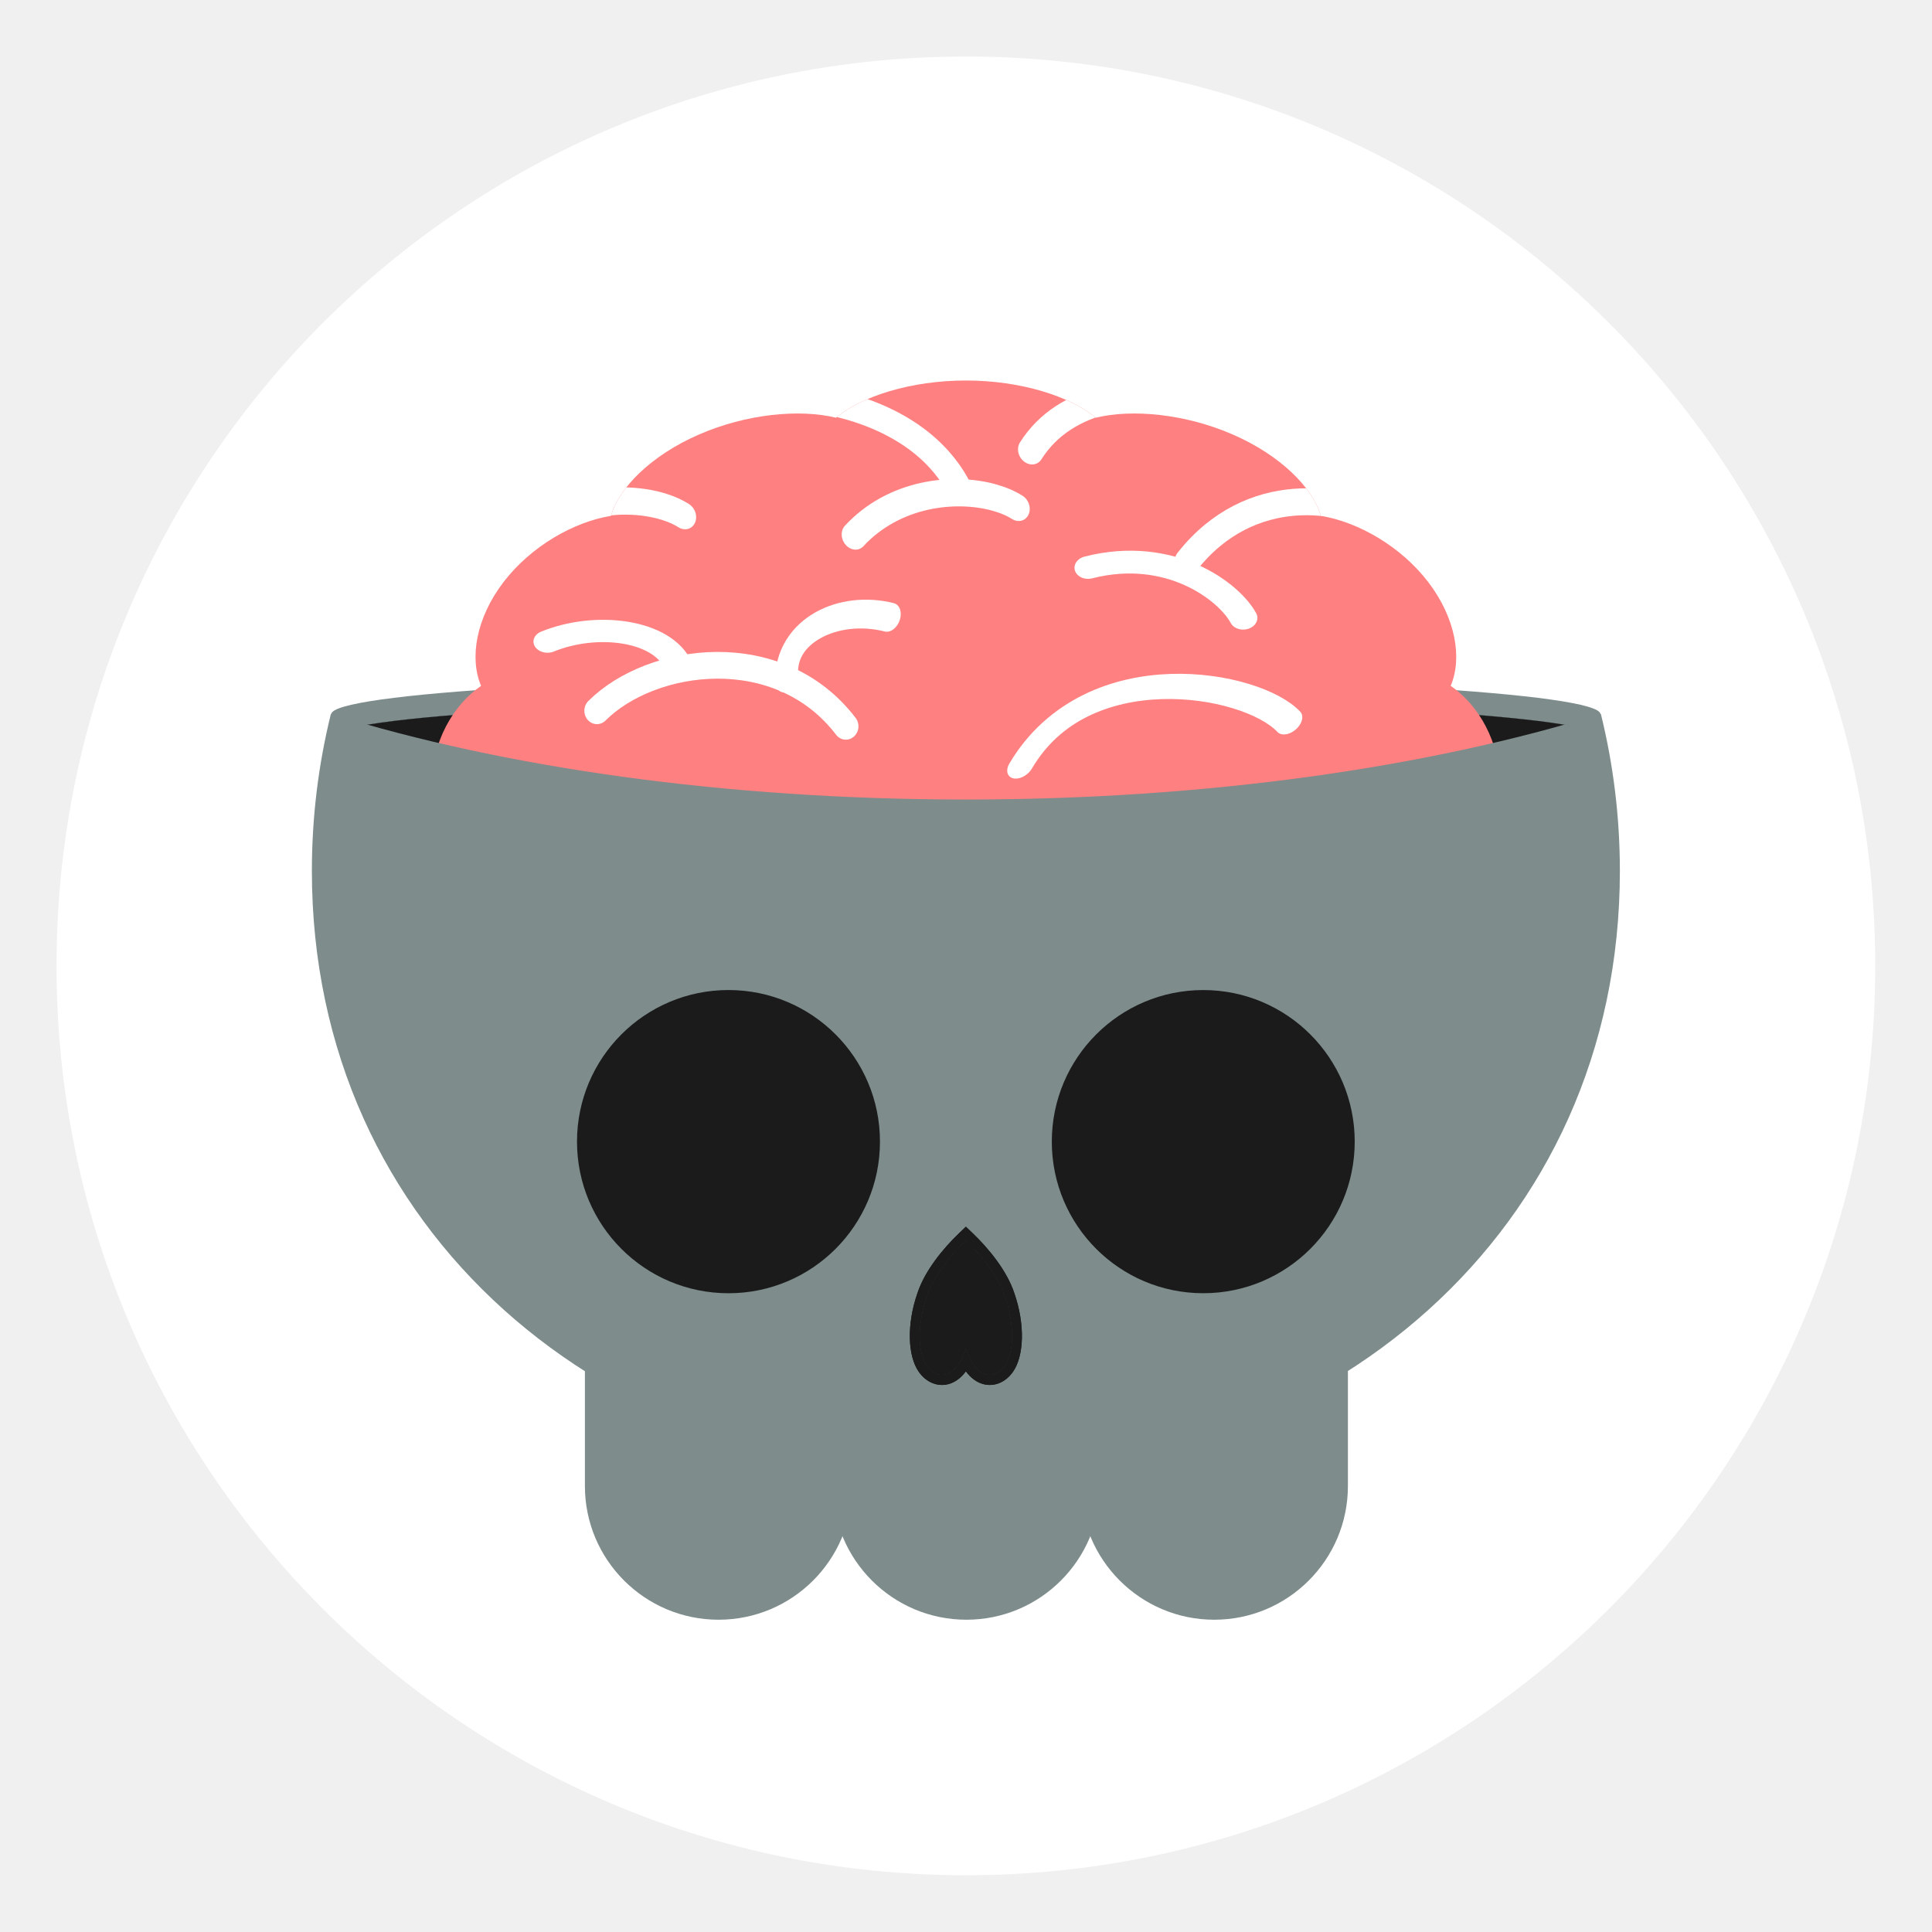
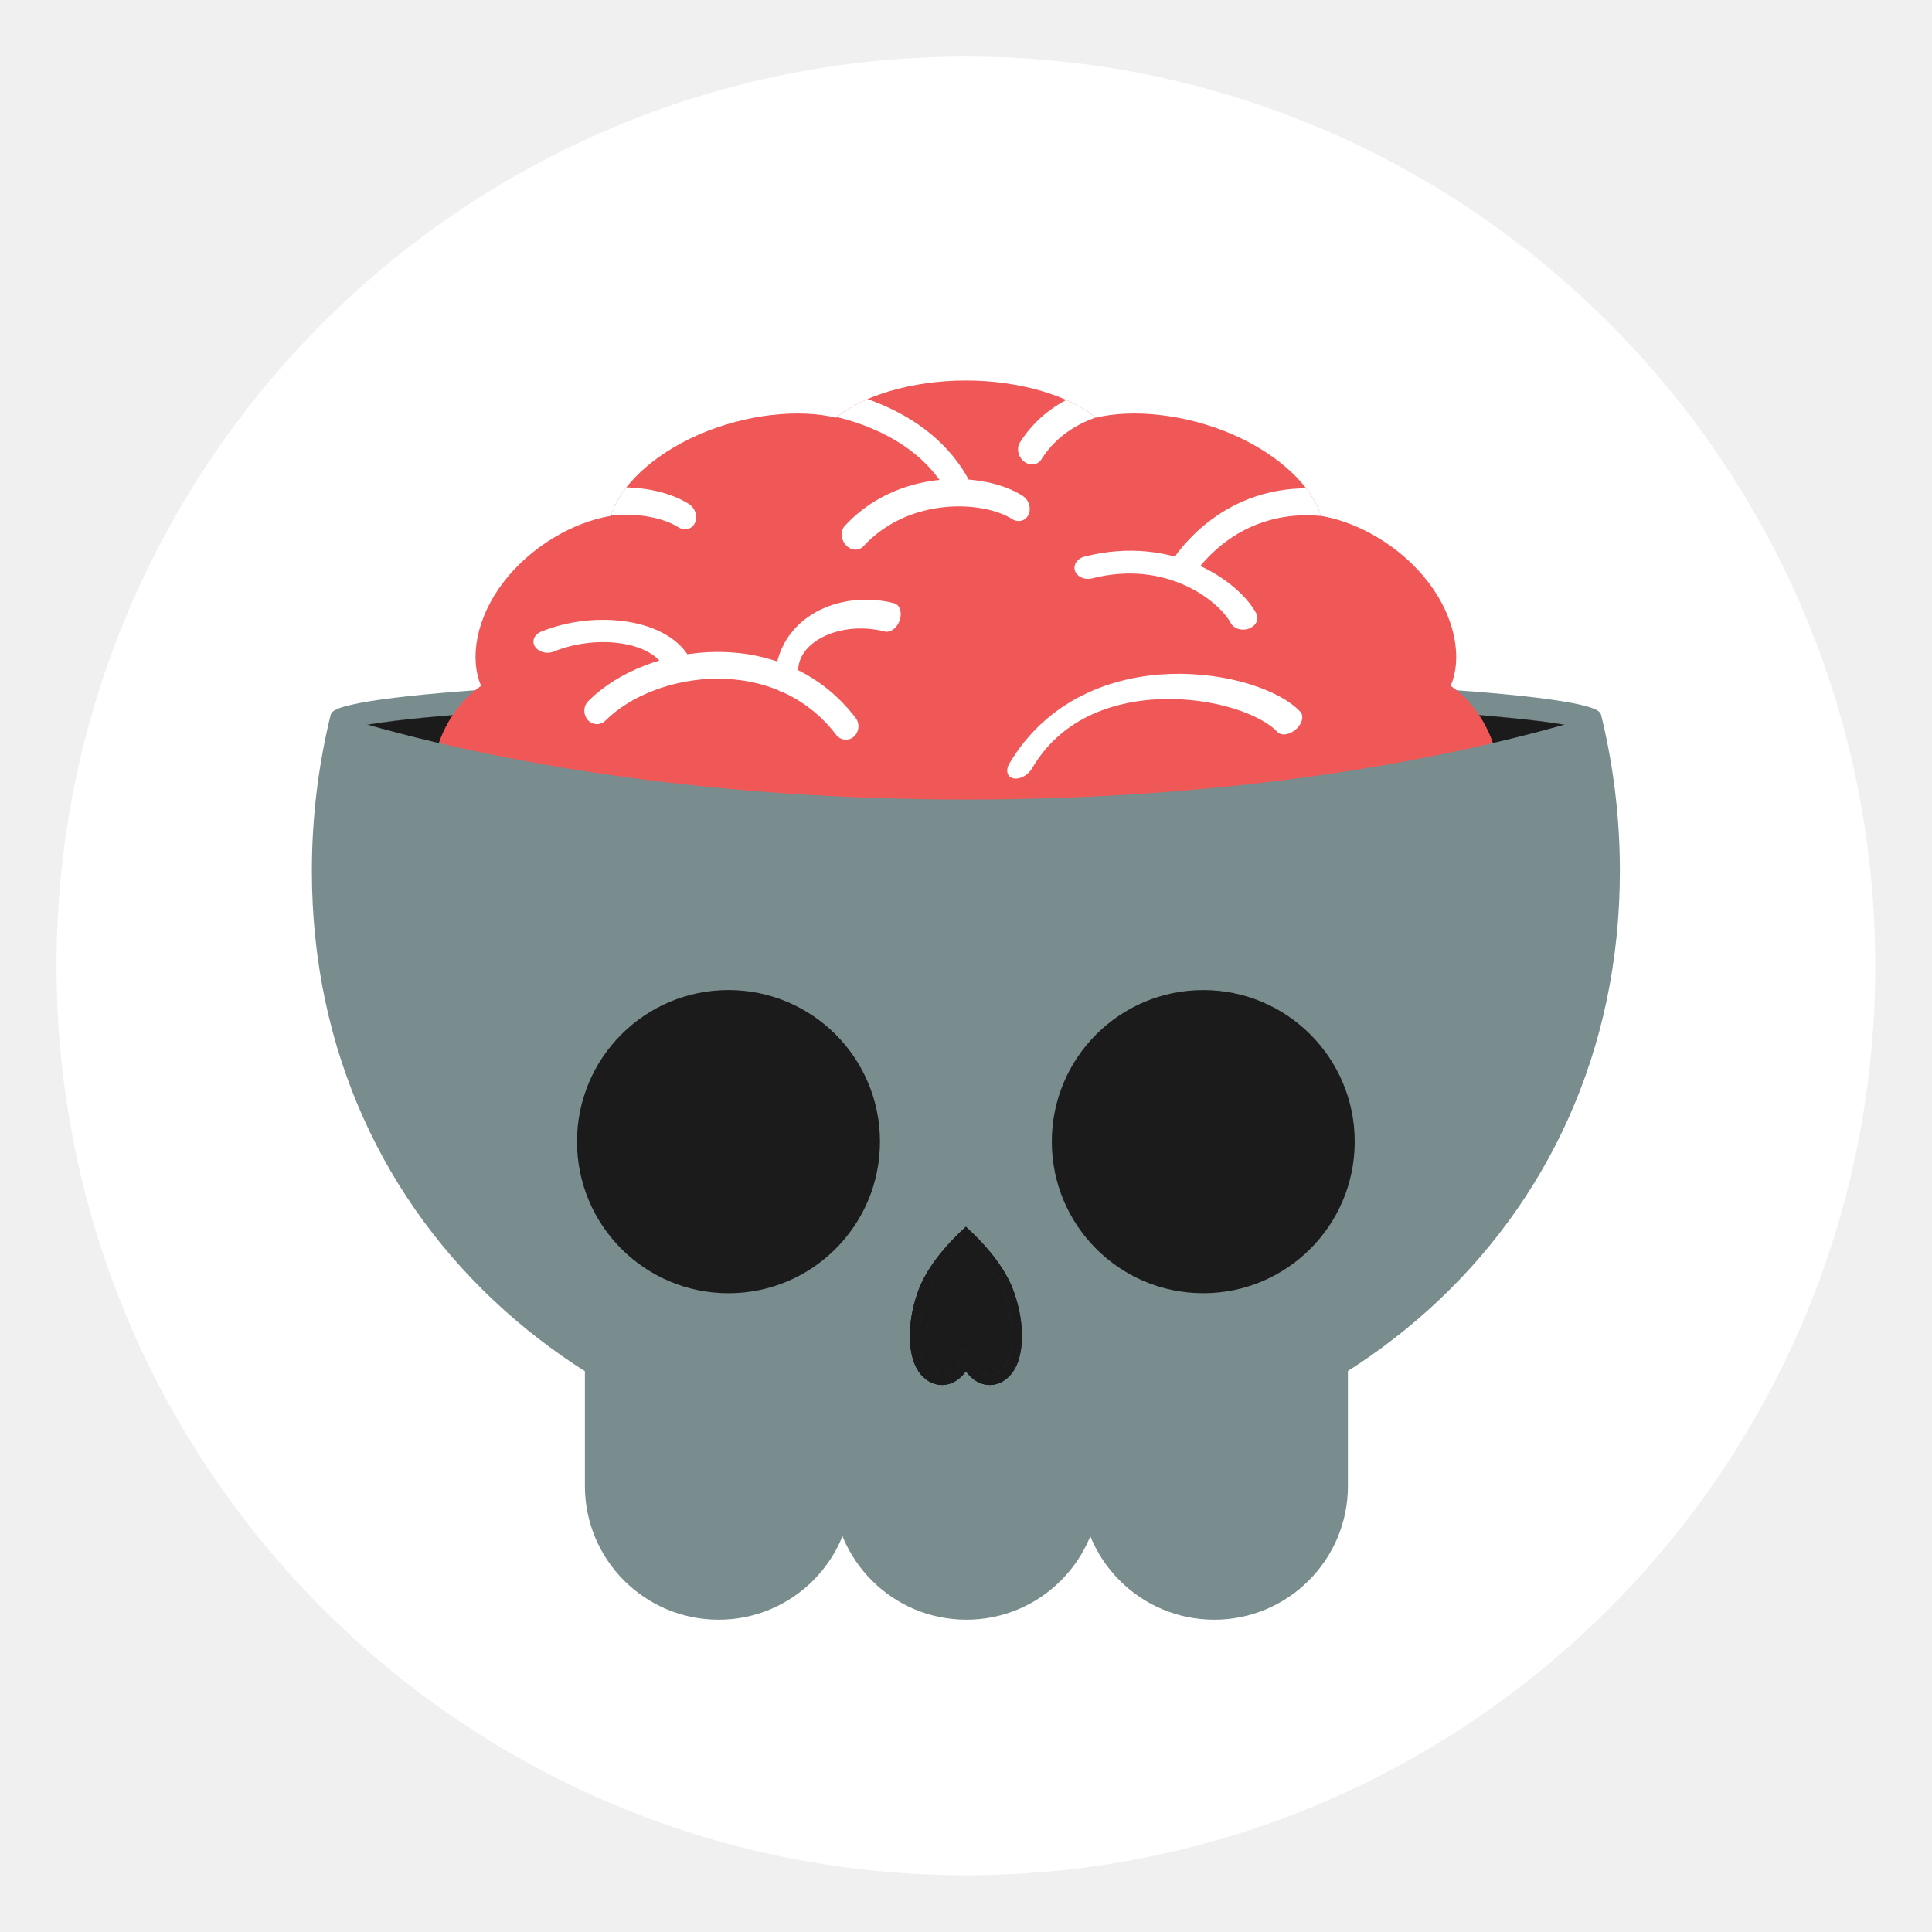
<svg xmlns="http://www.w3.org/2000/svg" width="100%" height="100%" viewBox="0 0 6048 6048" version="1.1" xml:space="preserve" style="fill-rule:evenodd;clip-rule:evenodd;stroke-linecap:round;stroke-linejoin:round;stroke-miterlimit:1.5;" id="svg143">
  <defs id="defs147" />
  <g transform="matrix(1.10629,0,0,1.10629,-413.136,-297.086)" id="g141">
    <g transform="matrix(1.39045,0,0,1.39045,-1790.74,-1758.88)" id="g4">
      <circle cx="3522.1" cy="3423.74" r="1850.6" style="fill:#ffffff" id="circle2" />
    </g>
    <g transform="matrix(1.11552,0,0,0.272511,198.8,1509.06)" id="g8">
-       <ellipse cx="2606.64" cy="2864" rx="1609.71" ry="392.184" style="fill:#7e8c8c" id="ellipse6" />
+       <ellipse cx="2606.64" cy="2864" rx="1609.71" ry="392.184" style="fill:#798D8F" id="ellipse6" />
    </g>
    <g transform="matrix(1.11552,0,0,0.272511,198.8,1574.53)" id="g12">
      <ellipse cx="2606.64" cy="2864" rx="1609.71" ry="392.184" style="fill:#1b1b1b;stroke:#1b1b1b;stroke-width:1.11px" id="ellipse10" />
    </g>
    <g id="_-BRAIN">
        </g>
    <g id="brain-3" transform="matrix(0.77261,0,0,0.870203,1668.07,-889.612)">
-       <path d="m 1386.1,2689.17 c 93.64,-69.61 274.69,-120.97 475.75,-120.97 201.06,0 382.11,51.36 475.76,120.97 132.97,-28.87 328.05,-12.63 502.17,54.81 174.13,67.44 292.64,172.65 321.85,264.34 136.68,19.6 293.52,99.1 394.05,215.91 100.53,116.81 124.74,247.68 81.71,336.88 103.75,62.82 180.33,184.28 180.33,319.15 0,134.88 -76.58,256.34 -180.33,319.16 43.03,89.2 18.82,220.07 -81.71,336.88 -100.53,116.81 -257.37,196.31 -394.05,215.91 -29.21,91.69 -147.72,196.9 -321.85,264.34 -174.12,67.44 -369.2,83.68 -502.17,54.81 -93.65,69.61 -274.7,120.98 -475.76,120.98 -201.06,0 -382.11,-51.37 -475.75,-120.98 -132.98,28.87 -328.06,12.63 -502.18,-54.81 C 709.798,4949.11 591.288,4843.9 562.071,4752.21 425.395,4732.61 268.552,4653.11 168.023,4536.3 67.494,4419.49 43.283,4288.62 86.319,4199.42 -17.438,4136.6 -94.013,4015.14 -94.013,3880.26 c 0,-134.87 76.575,-256.33 180.332,-319.15 -43.036,-89.2 -18.825,-220.07 81.704,-336.88 100.529,-116.81 257.372,-196.31 394.048,-215.91 29.217,-91.69 147.727,-196.9 321.849,-264.34 174.12,-67.44 369.2,-83.68 502.18,-54.81 z" style="fill:#ff8080" id="path15" />
+       <path d="m 1386.1,2689.17 c 93.64,-69.61 274.69,-120.97 475.75,-120.97 201.06,0 382.11,51.36 475.76,120.97 132.97,-28.87 328.05,-12.63 502.17,54.81 174.13,67.44 292.64,172.65 321.85,264.34 136.68,19.6 293.52,99.1 394.05,215.91 100.53,116.81 124.74,247.68 81.71,336.88 103.75,62.82 180.33,184.28 180.33,319.15 0,134.88 -76.58,256.34 -180.33,319.16 43.03,89.2 18.82,220.07 -81.71,336.88 -100.53,116.81 -257.37,196.31 -394.05,215.91 -29.21,91.69 -147.72,196.9 -321.85,264.34 -174.12,67.44 -369.2,83.68 -502.17,54.81 -93.65,69.61 -274.7,120.98 -475.76,120.98 -201.06,0 -382.11,-51.37 -475.75,-120.98 -132.98,28.87 -328.06,12.63 -502.18,-54.81 C 709.798,4949.11 591.288,4843.9 562.071,4752.21 425.395,4732.61 268.552,4653.11 168.023,4536.3 67.494,4419.49 43.283,4288.62 86.319,4199.42 -17.438,4136.6 -94.013,4015.14 -94.013,3880.26 c 0,-134.87 76.575,-256.33 180.332,-319.15 -43.036,-89.2 -18.825,-220.07 81.704,-336.88 100.529,-116.81 257.372,-196.31 394.048,-215.91 29.217,-91.69 147.727,-196.9 321.849,-264.34 174.12,-67.44 369.2,-83.68 502.18,-54.81 z" style="fill:#F05858" id="path15" />
      <clipPath id="_clip1">
        <path d="m 1386.1,2689.17 c 93.64,-69.61 274.69,-120.97 475.75,-120.97 201.06,0 382.11,51.36 475.76,120.97 132.97,-28.87 328.05,-12.63 502.17,54.81 174.13,67.44 292.64,172.65 321.85,264.34 136.68,19.6 293.52,99.1 394.05,215.91 100.53,116.81 124.74,247.68 81.71,336.88 103.75,62.82 180.33,184.28 180.33,319.15 0,134.88 -76.58,256.34 -180.33,319.16 43.03,89.2 18.82,220.07 -81.71,336.88 -100.53,116.81 -257.37,196.31 -394.05,215.91 -29.21,91.69 -147.72,196.9 -321.85,264.34 -174.12,67.44 -369.2,83.68 -502.17,54.81 -93.65,69.61 -274.7,120.98 -475.76,120.98 -201.06,0 -382.11,-51.37 -475.75,-120.98 -132.98,28.87 -328.06,12.63 -502.18,-54.81 C 709.798,4949.11 591.288,4843.9 562.071,4752.21 425.395,4732.61 268.552,4653.11 168.023,4536.3 67.494,4419.49 43.283,4288.62 86.319,4199.42 -17.438,4136.6 -94.013,4015.14 -94.013,3880.26 c 0,-134.87 76.575,-256.33 180.332,-319.15 -43.036,-89.2 -18.825,-220.07 81.704,-336.88 100.529,-116.81 257.372,-196.31 394.048,-215.91 29.217,-91.69 147.727,-196.9 321.849,-264.34 174.12,-67.44 369.2,-83.68 502.18,-54.81 z" id="path17" />
      </clipPath>
      <g clip-path="url(#_clip1)" id="g63">
        <g id="brain-zeugs" transform="matrix(1.29431,0,0,1.05124,-2097.36,947.293)">
          <g transform="matrix(0.99996,0.0104143,-0.00896594,1.16149,-492.823,71.8338)" id="g22">
            <path d="M 3540.94,1511.21 C 3419.29,1310.4 3134.49,1288.9 3134.49,1288.9" style="fill:none;stroke:#ffffff;stroke-width:69.5px" id="path20" />
          </g>
          <g transform="matrix(0.804043,-0.690617,0.594571,0.933927,382.471,2991.25)" id="g26">
            <path d="m 3611.61,1584.9 c -42.34,-109.22 -228.45,-302.81 -500.38,-236.98" style="fill:none;stroke:#ffffff;stroke-width:71.65px" id="path24" />
          </g>
          <g transform="matrix(0.861104,-0.0511101,0.0338857,0.770252,680.854,1240.95)" id="g30">
            <path d="m 3611.61,1584.9 c -42.34,-109.22 -228.45,-302.81 -500.38,-236.98" style="fill:none;stroke:#ffffff;stroke-width:91.35px" id="path28" />
          </g>
          <g transform="matrix(0.922529,-0.767157,0.439409,0.712905,-419.239,4214.35)" id="g34">
            <path d="m 3861.67,1887.85 c -21,-194.58 -313.7,-638.01 -604.17,-458.5" style="fill:none;stroke:#ffffff;stroke-width:74.45px" id="path32" />
          </g>
          <g transform="matrix(0.63431,-0.570312,0.553505,0.830572,23.2137,2677.69)" id="g38">
            <path d="m 3624.45,1593.72 c -9.6,-21.74 -25.08,-45.1 -45.55,-68.48 -87.95,-100.5 -267.86,-201.5 -467.67,-177.32" style="fill:none;stroke:#ffffff;stroke-width:83.76px" id="path36" />
          </g>
          <g transform="matrix(0.63431,-0.570312,0.553505,0.830572,-920.752,2703.28)" id="g42">
            <path d="m 3624.45,1593.72 c -50.86,-115.21 -266.92,-275.61 -513.22,-245.8" style="fill:none;stroke:#ffffff;stroke-width:83.76px" id="path40" />
          </g>
          <g transform="matrix(0.586417,-0.635715,0.61698,0.767861,586.07,2702.6)" id="g46">
            <path d="M 3669.22,1603.21 C 3528.51,1439.97 3325.57,1303.76 3111.23,1347.92" style="fill:none;stroke:#ffffff;stroke-width:83.89px" id="path44" />
          </g>
          <g transform="matrix(0.993568,0.131529,-0.0974887,0.993568,260.693,-289.2)" id="g60">
            <g transform="matrix(0.857159,-0.598252,0.515051,0.995623,-1197.96,3075.01)" id="g50">
              <path d="m 3592.04,1639.84 c -75.57,-290.69 -423.07,-397.53 -623.82,-329.75" style="fill:none;stroke:#ffffff;stroke-width:71.19px" id="path48" />
            </g>
            <g transform="matrix(0.548212,-0.0708058,0.0455916,0.476246,153.723,1954.3)" id="g54">
              <path d="M 3669.11,1551.91 C 3585.57,1322.8 3246.9,1272.15 2998.14,1401.31" style="fill:none;stroke:#ffffff;stroke-width:143.99px" id="path52" />
            </g>
            <g transform="matrix(0.18581,-0.603248,0.388429,0.161418,1512.16,4090.97)" id="g58">
              <path d="m 3563.41,1649.62 c -59.69,-352.22 -296.23,-604.69 -495.2,-459.09" style="fill:none;stroke:#ffffff;stroke-width:145.38px" id="path56" />
            </g>
          </g>
        </g>
      </g>
    </g>
    <g id="BASE" transform="translate(82.9336,-193.512)">
      <g transform="matrix(0.905085,0,0,0.714244,230.92,570.381)" id="g68">
-         <path d="m 4279.95,4515.79 c 0,-396.18 -253.83,-717.83 -566.47,-717.83 H 2460.97 c -312.64,0 -566.47,321.65 -566.47,717.83 v 553.57 c 0,396.18 253.83,717.83 566.47,717.83 h 1252.51 c 312.64,0 566.47,-321.65 566.47,-717.83 z" style="fill:#7e8c8c" id="path66" />
+         <path d="m 4279.95,4515.79 c 0,-396.18 -253.83,-717.83 -566.47,-717.83 H 2460.97 c -312.64,0 -566.47,321.65 -566.47,717.83 v 553.57 c 0,396.18 253.83,717.83 566.47,717.83 h 1252.51 c 312.64,0 566.47,-321.65 566.47,-717.83 z" style="fill:#798D8F" id="path66" />
      </g>
      <g transform="matrix(0.317132,0,0,0.885912,2046.06,-81.6083)" id="g72">
-         <path d="m 4279.95,4224.93 c 0,-235.65 -534.44,-426.97 -1192.73,-426.97 -658.28,0 -1192.72,191.32 -1192.72,426.97 v 1135.3 c 0,235.64 534.44,426.96 1192.72,426.96 658.29,0 1192.73,-191.32 1192.73,-426.96 z" style="fill:#7e8c8c" id="path70" />
+         <path d="m 4279.95,4224.93 c 0,-235.65 -534.44,-426.97 -1192.73,-426.97 -658.28,0 -1192.72,191.32 -1192.72,426.97 v 1135.3 c 0,235.64 534.44,426.96 1192.72,426.96 658.29,0 1192.73,-191.32 1192.73,-426.96 z" style="fill:#798D8F" id="path70" />
      </g>
      <g transform="matrix(0.317132,0,0,0.885912,1344.8,-81.6083)" id="g76">
-         <path d="m 4279.95,4224.93 c 0,-235.65 -534.44,-426.97 -1192.73,-426.97 -658.28,0 -1192.72,191.32 -1192.72,426.97 v 1135.3 c 0,235.64 534.44,426.96 1192.72,426.96 658.29,0 1192.73,-191.32 1192.73,-426.96 z" style="fill:#7e8c8c" id="path74" />
+         <path d="m 4279.95,4224.93 c 0,-235.65 -534.44,-426.97 -1192.73,-426.97 -658.28,0 -1192.72,191.32 -1192.72,426.97 v 1135.3 c 0,235.64 534.44,426.96 1192.72,426.96 658.29,0 1192.73,-191.32 1192.73,-426.96 z" style="fill:#798D8F" id="path74" />
      </g>
      <g transform="matrix(0.317132,0,0,0.885912,2747.33,-81.6083)" id="g80">
-         <path d="m 4279.95,4224.93 c 0,-235.65 -534.44,-426.97 -1192.73,-426.97 -658.28,0 -1192.72,191.32 -1192.72,426.97 v 1135.3 c 0,235.64 534.44,426.96 1192.72,426.96 658.29,0 1192.73,-191.32 1192.73,-426.96 z" style="fill:#7e8c8c" id="path78" />
+         <path d="m 4279.95,4224.93 c 0,-235.65 -534.44,-426.97 -1192.73,-426.97 -658.28,0 -1192.72,191.32 -1192.72,426.97 v 1135.3 c 0,235.64 534.44,426.96 1192.72,426.96 658.29,0 1192.73,-191.32 1192.73,-426.96 z" style="fill:#798D8F" id="path78" />
      </g>
-       <path d="m 1226.86,2482.03 c 487.45,151.33 1113.86,242.4 1796.76,242.4 682.9,0 1309.31,-91.07 1796.77,-242.4 35.18,142.47 53.83,291.35 53.83,444.56 0,1021.37 -827.72,1717.21 -1849.1,1717.21 -1021.37,0 -1852.1,-695.84 -1852.1,-1717.21 0,-153.21 18.66,-302.09 53.84,-444.56 z" style="fill:#7e8c8c" id="path82" />
+       <path d="m 1226.86,2482.03 c 487.45,151.33 1113.86,242.4 1796.76,242.4 682.9,0 1309.31,-91.07 1796.77,-242.4 35.18,142.47 53.83,291.35 53.83,444.56 0,1021.37 -827.72,1717.21 -1849.1,1717.21 -1021.37,0 -1852.1,-695.84 -1852.1,-1717.21 0,-153.21 18.66,-302.09 53.84,-444.56 z" style="fill:#798D8F" id="path82" />
    </g>
    <g id="NOSE" transform="matrix(-0.309868,0,0,-0.526995,3302.24,6762.95)">
      <path d="m 631.513,5082.76 c 88.824,-168.59 266.472,-168.59 355.297,-93.79 88.83,74.79 88.83,224.39 0,373.98 -62.178,112.2 -222.061,224.4 -355.297,299.2 -133.237,-74.8 -293.12,-187 -355.297,-299.2 -88.824,-149.59 -88.824,-299.19 0,-373.98 88.825,-74.8 266.473,-74.8 355.297,93.79 z" style="fill:#1b1b1b" id="path85" />
      <path d="m 631.513,4960.04 c -47.338,-37.53 -100.988,-58.31 -151.318,-67.17 -103.705,-18.25 -210.127,6.97 -279.264,65.19 -100.305,84.46 -111.787,253.26 -11.705,422.19 66.859,120.09 236.234,240.87 378.879,320.95 l 63.408,35.59 63.408,-35.59 c 142.644,-80.08 312.019,-200.86 378.889,-320.98 100.07,-168.92 88.59,-337.7 -11.71,-422.16 -69.142,-58.22 -175.564,-83.44 -279.269,-65.19 -50.33,8.86 -103.98,29.64 -151.318,67.17 z m 0,122.72 c 88.824,-168.59 266.472,-168.59 355.297,-93.79 88.83,74.79 88.83,224.39 0,373.98 -62.178,112.2 -222.061,224.4 -355.297,299.2 -133.237,-74.8 -293.12,-187 -355.297,-299.2 -88.824,-149.59 -88.824,-299.19 0,-373.98 88.825,-74.8 266.473,-74.8 355.297,93.79 z" style="fill:#1b1b1b" id="path87" />
    </g>
    <g id="FACE" transform="matrix(1.06588,0,0,1.33128,-118.488,-1535.55)">
      <g id="AUGE-rechts" transform="matrix(0.887595,0,0,0.717624,1797.71,1240.76)">
        <ellipse cx="2093.52" cy="3540.81" rx="432.615" ry="428.572" style="fill:#1b1b1b" id="ellipse90" />
        <clipPath id="_clip2">
          <ellipse cx="2093.52" cy="3540.81" rx="432.615" ry="428.572" id="ellipse92" />
        </clipPath>
        <ellipse cx="2093.52" cy="3540.81" rx="432.615" ry="428.572" style="fill:none;stroke:#1b1b1b;stroke-width:40.8px" id="ellipse101" />
      </g>
      <g id="AUGE-links" transform="matrix(0.887595,0,0,0.717624,537.29,1240.76)">
        <ellipse cx="2093.52" cy="3540.81" rx="432.615" ry="428.572" style="fill:#1b1b1b" id="ellipse104" />
        <clipPath id="_clip3">
          <ellipse cx="2093.52" cy="3540.81" rx="432.615" ry="428.572" id="ellipse106" />
        </clipPath>
        <ellipse cx="2093.52" cy="3540.81" rx="432.615" ry="428.572" style="fill:none;stroke:#1b1b1b;stroke-width:40.95px" id="ellipse115" />
      </g>
      <g id="NOSE1" transform="matrix(-0.290715,0,0,-0.395857,3209.29,6233.49)">
        <path d="m 631.513,5082.76 c 88.824,-168.59 266.472,-168.59 355.297,-93.79 88.83,74.79 88.83,224.39 0,373.98 -62.178,112.2 -222.061,224.4 -355.297,299.2 -133.237,-74.8 -293.12,-187 -355.297,-299.2 -88.824,-149.59 -88.824,-299.19 0,-373.98 88.825,-74.8 266.473,-74.8 355.297,93.79 z" style="fill:#1b1b1b" id="path118" />
        <clipPath id="_clip4">
          <path d="m 631.513,5082.76 c 88.824,-168.59 266.472,-168.59 355.297,-93.79 88.83,74.79 88.83,224.39 0,373.98 -62.178,112.2 -222.061,224.4 -355.297,299.2 -133.237,-74.8 -293.12,-187 -355.297,-299.2 -88.824,-149.59 -88.824,-299.19 0,-373.98 88.825,-74.8 266.473,-74.8 355.297,93.79 z" id="path120" />
        </clipPath>
        <path d="m 631.513,4960.04 c -47.338,-37.53 -100.988,-58.31 -151.318,-67.17 -103.705,-18.25 -210.127,6.97 -279.264,65.19 -100.305,84.46 -111.787,253.26 -11.705,422.19 66.859,120.09 236.234,240.87 378.879,320.95 l 63.408,35.59 63.408,-35.59 c 142.644,-80.08 312.019,-200.86 378.889,-320.98 100.07,-168.92 88.59,-337.7 -11.71,-422.16 -69.142,-58.22 -175.564,-83.44 -279.269,-65.19 -50.33,8.86 -103.98,29.64 -151.318,67.17 z m 0,122.72 c 88.824,-168.59 266.472,-168.59 355.297,-93.79 88.83,74.79 88.83,224.39 0,373.98 -62.178,112.2 -222.061,224.4 -355.297,299.2 -133.237,-74.8 -293.12,-187 -355.297,-299.2 -88.824,-149.59 -88.824,-299.19 0,-373.98 88.825,-74.8 266.473,-74.8 355.297,93.79 z" style="fill:#1b1b1b" id="path137" />
      </g>
    </g>
  </g>
</svg>
